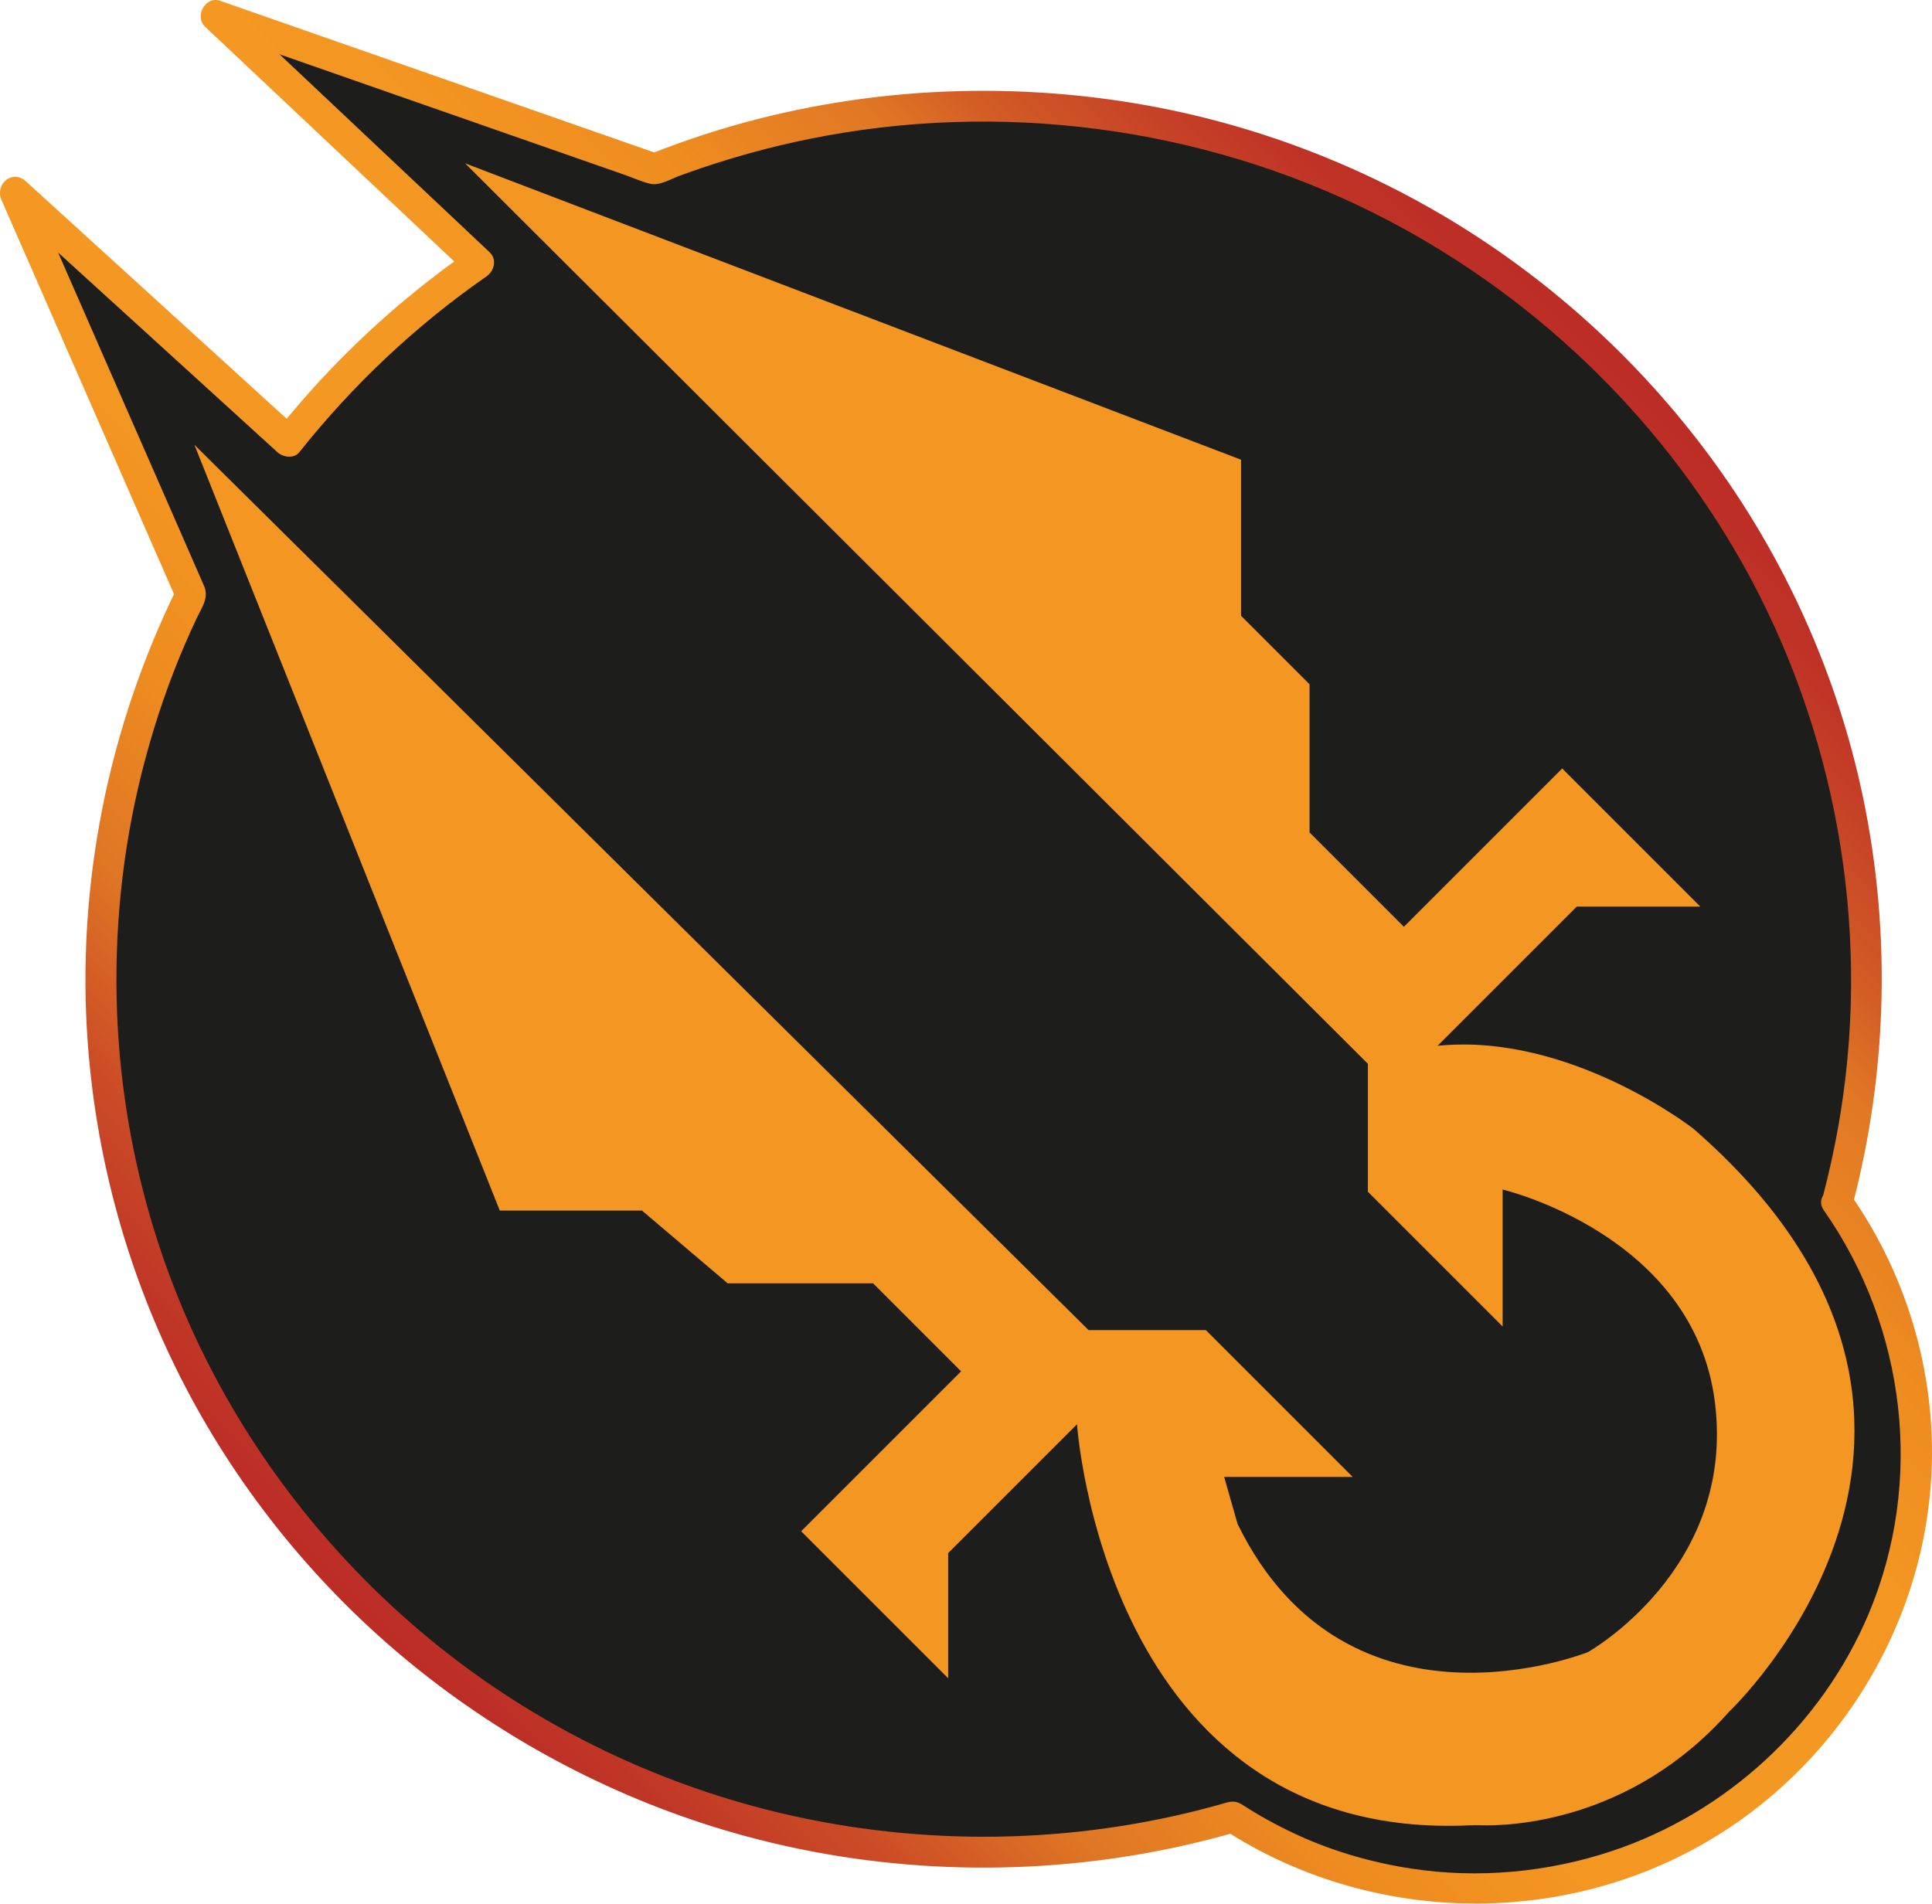
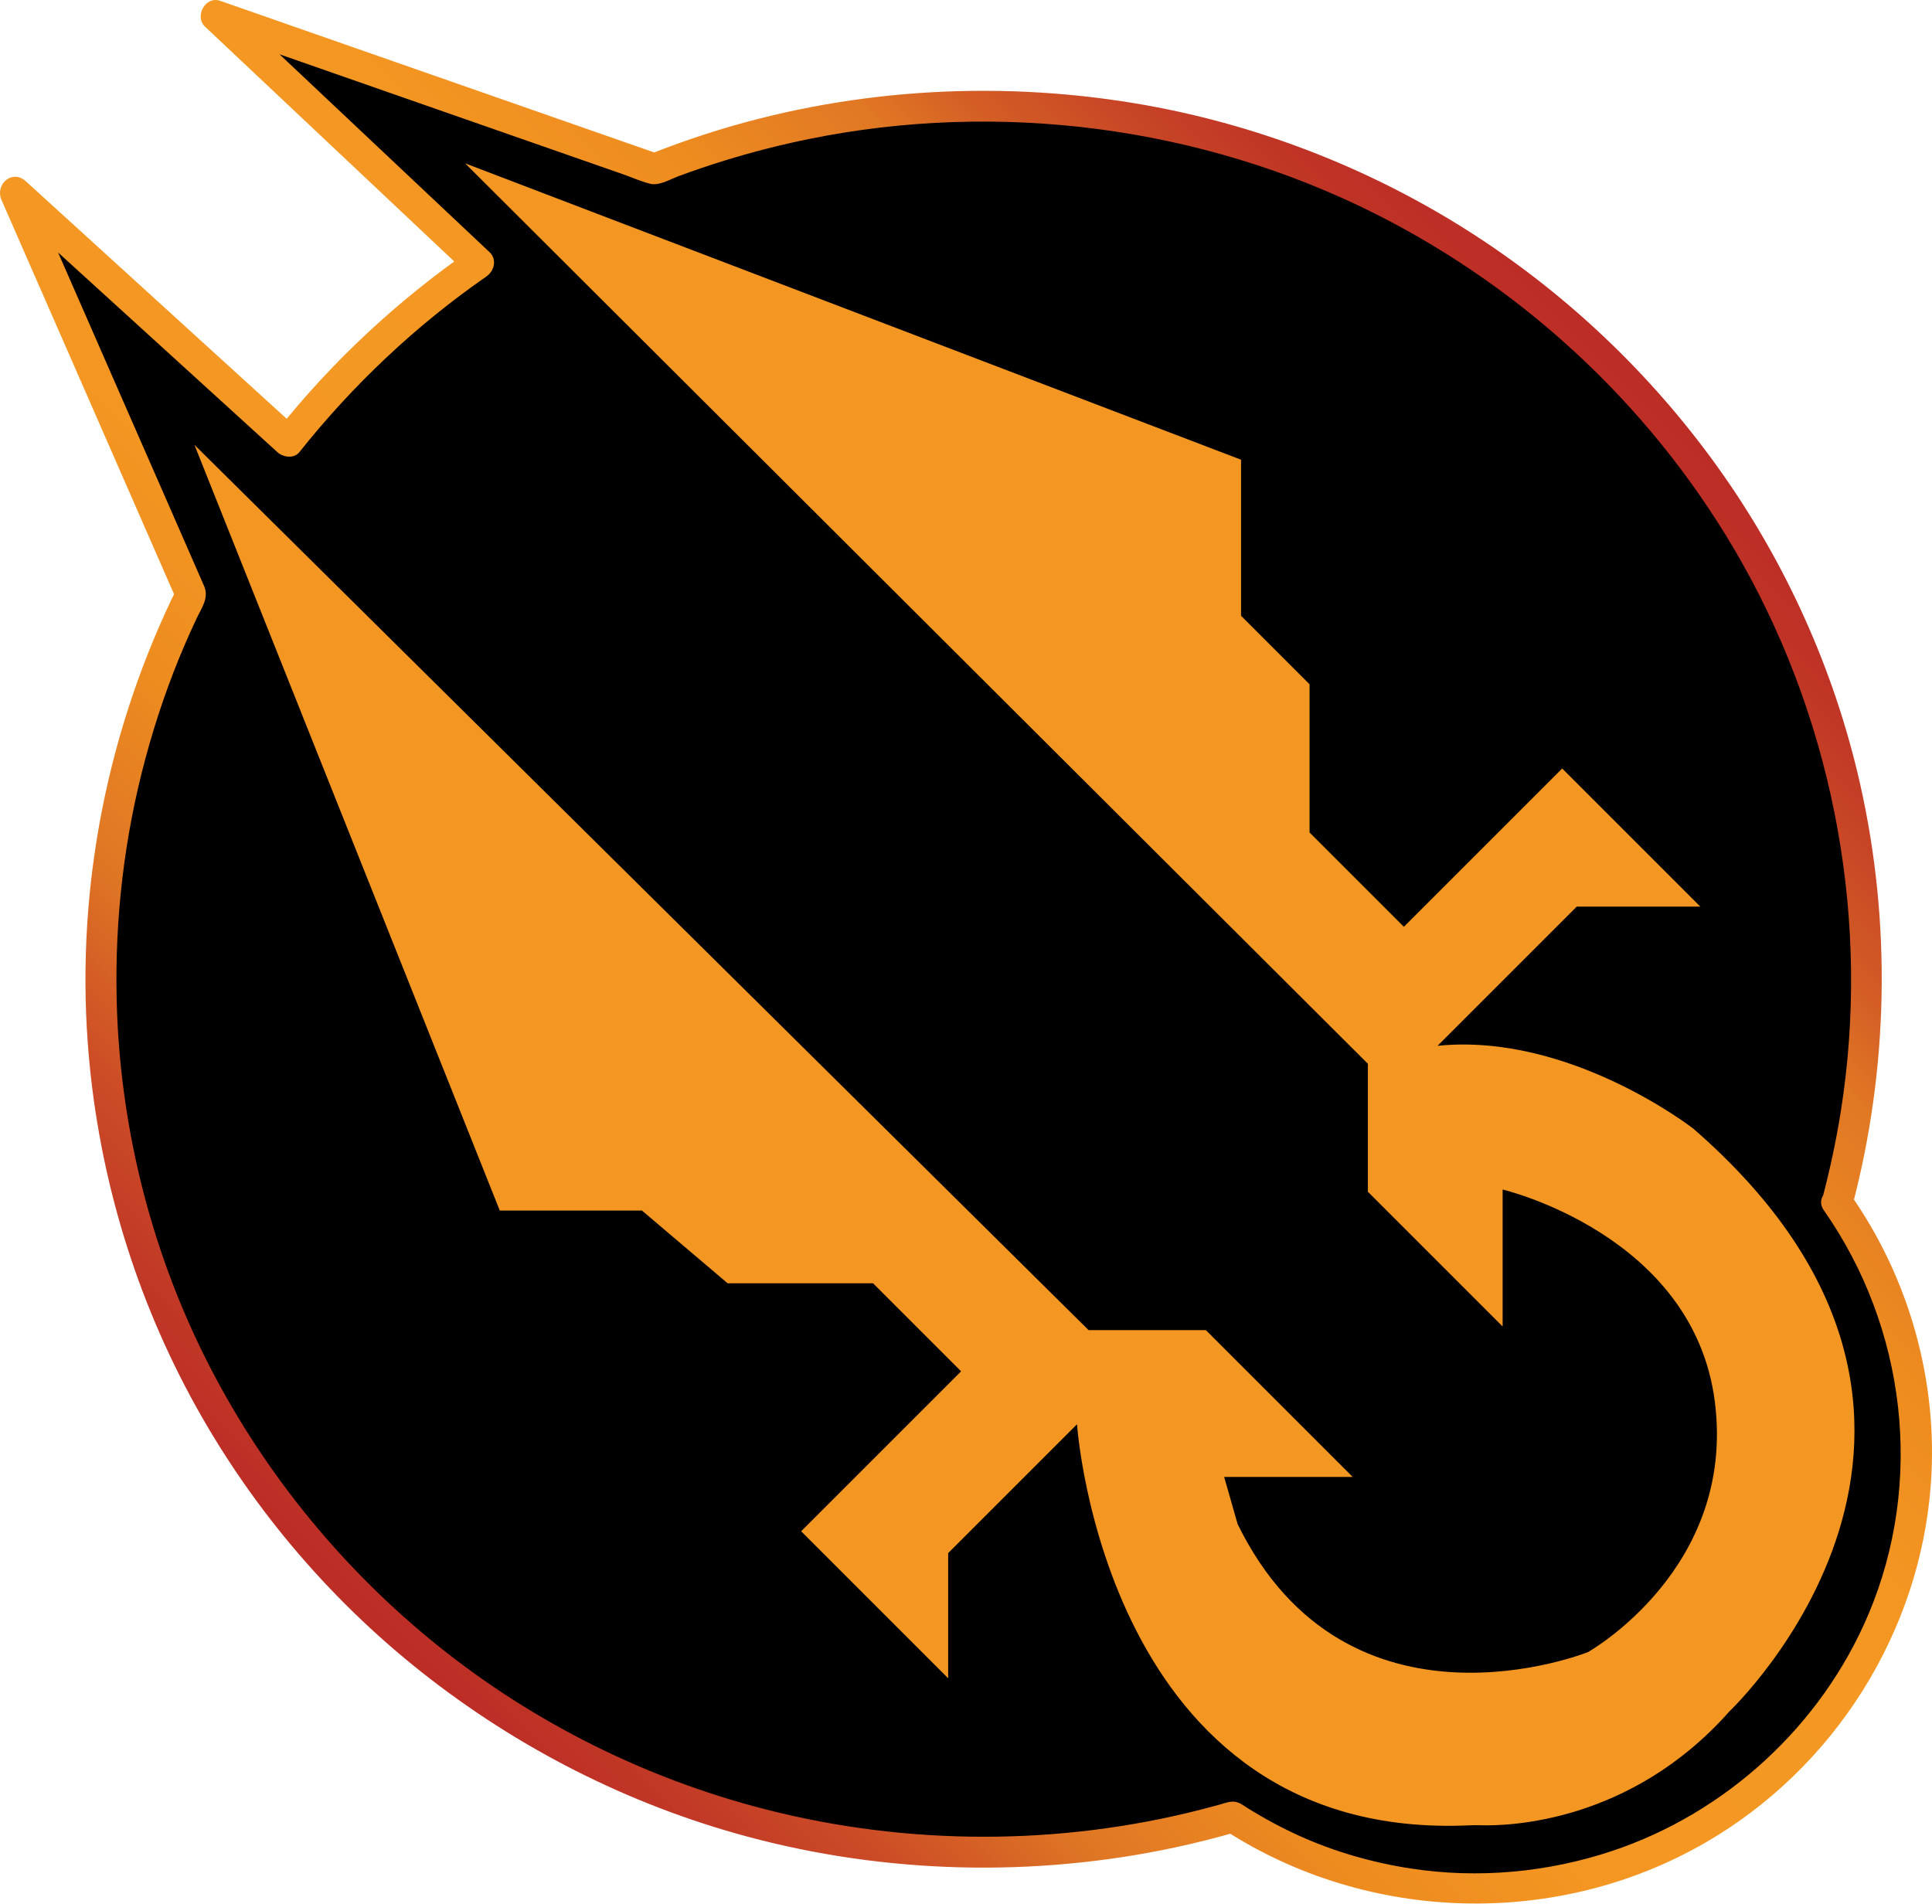
<svg xmlns="http://www.w3.org/2000/svg" id="Ebene_1" data-name="Ebene 1" viewBox="0 0 935.532 921.835" version="1.1" width="935.532" height="921.835">
  <defs id="defs16">
    <style id="style1">
      .cls-1 {
        fill: #f49622;
      }

      .cls-1, .cls-2, .cls-3 {
        stroke-width: 0px;
      }

      .cls-2 {
-         fill: #1d1d1b;
+         fill: #000000;
      }

      .cls-3 {
        fill: url(#Mythic);
      }
    </style>
    <linearGradient id="Mythic" x1="154.77" y1="754.57" x2="756.7" y2="152.64" gradientUnits="userSpaceOnUse">
      <stop offset="0" stop-color="#bc2d26" id="stop1" />
      <stop offset=".04" stop-color="#c03726" id="stop2" />
      <stop offset=".11" stop-color="#cd4d26" id="stop3" />
      <stop offset=".19" stop-color="#de7524" id="stop4" />
      <stop offset=".21" stop-color="#e27a24" id="stop5" />
      <stop offset=".29" stop-color="#ee8c1f" id="stop6" />
      <stop offset=".38" stop-color="#f49622" id="stop7" />
      <stop offset=".5" stop-color="#f49824" id="stop8" />
      <stop offset=".62" stop-color="#f49622" id="stop9" />
      <stop offset=".71" stop-color="#ee8c1f" id="stop10" />
      <stop offset=".79" stop-color="#e27a24" id="stop11" />
      <stop offset=".8" stop-color="#e17924" id="stop12" />
      <stop offset=".85" stop-color="#d35d25" id="stop13" />
      <stop offset=".91" stop-color="#c74426" id="stop14" />
      <stop offset=".96" stop-color="#bf3326" id="stop15" />
      <stop offset="1" stop-color="#bc2d26" id="stop16" />
    </linearGradient>
  </defs>
  <g id="g17" transform="translate(-0.01310113,0.01046519)">
    <path class="cls-2" d="m 889.65,582.37 c 9.21,-34.53 14.13,-70.79 14.13,-108.18 C 903.78,240.69 712.4,51.4 476.33,51.4 419.98,51.4 366.18,62.19 316.92,81.79 L 104.61,7.62 231.73,127.41 c -34.86,24.1 -65.91,53.2 -92.1,86.26 L 7.22,93.11 92.49,287.92 c -27.93,56.2 -43.62,119.42 -43.62,186.27 0,233.5 191.38,422.79 427.45,422.79 41.88,0 82.35,-5.96 120.59,-17.07 33.69,21.95 74.03,34.73 117.39,34.73 118.04,0 213.73,-94.64 213.73,-211.39 0,-44.95 -14.2,-86.62 -38.39,-120.88 z" id="path16" />
    <path class="cls-3" d="M 896.88,584.36 C 914.53,517.61 915.93,446.93 900.72,379.57 888.24,324.31 864.41,271.55 831.33,225.58 798.53,179.99 757.1,140.92 709.58,110.95 661.08,80.37 606.38,59.48 549.82,50.06 480.5,38.51 408.55,43.33 341.61,64.95 c -9,2.91 -17.9,6.13 -26.69,9.6 h 3.99 C 294.96,66.18 271.01,57.82 247.06,49.45 208.93,36.13 170.8,22.81 132.68,9.49 123.99,6.45 115.3,3.42 106.61,0.38 c -7.14,-2.49 -12.59,7.55 -7.3,12.54 14.29,13.47 28.58,26.94 42.88,40.4 l 68.43,64.48 c 5.27,4.97 10.55,9.94 15.82,14.91 l 1.52,-11.78 c -35.27,24.49 -66.88,53.82 -93.62,87.43 h 10.61 C 130.03,194.77 115.1,181.18 100.18,167.59 76.41,145.94 52.63,124.3 28.86,102.65 23.42,97.7 17.98,92.75 12.54,87.79 5.93,81.77 -2.57,89.26 0.76,96.88 c 9.61,21.95 19.22,43.91 28.83,65.86 l 45.92,104.93 c 3.51,8.01 7.01,16.02 10.52,24.03 v -7.57 C 52.31,352.34 36.98,428.85 42.49,504.8 c 4.34,59.86 21.26,118.43 49.67,171.3 27.67,51.49 66.08,97.3 111.9,133.58 46.51,36.84 100.21,64.19 157.53,79.65 67.56,18.23 139.4,19.93 207.8,5.25 9.93,-2.13 19.78,-4.64 29.54,-7.45 l -5.78,-0.76 c 69.48,44.88 160.78,47.42 232.45,6.09 62.53,-36.06 104.22,-101.91 109.4,-173.95 3.56,-49.49 -10.43,-99.34 -38.86,-139.94 -5.5,-7.85 -18.51,-0.36 -12.95,7.57 39.81,56.85 48.7,131.41 21.6,195.56 -22.72,53.8 -68.89,96.28 -124.27,114.71 -31.16,10.37 -64.89,13.46 -97.38,8.45 -18.58,-2.86 -36.94,-8.11 -54.07,-15.88 -8.57,-3.89 -16.88,-8.35 -24.87,-13.33 -2,-1.25 -3.87,-2.79 -6.27,-3.11 -2.4,-0.32 -5.02,0.72 -7.41,1.39 -5.04,1.4 -10.1,2.72 -15.18,3.93 -68.97,16.52 -141.98,15.4 -210.42,-3.17 C 307.71,859.17 253.78,831.45 208.04,793.71 162.8,756.39 125.57,709.89 99.36,657.41 72.51,603.65 57.88,544.02 56.5,483.97 c -0.9,-39.42 3.73,-78.8 13.99,-116.88 5.04,-18.73 11.35,-37.18 19.03,-55 1.83,-4.24 3.73,-8.45 5.7,-12.62 2.4,-5.09 5.95,-9.67 3.77,-15.35 -0.21,-0.54 -0.47,-1.07 -0.7,-1.6 C 85.43,253 72.47,223.53 59.56,194.04 45.13,161.07 30.7,128.1 16.27,95.13 15.42,93.19 14.57,91.25 13.72,89.31 L 1.94,98.4 c 14.92,13.59 29.85,27.18 44.77,40.77 23.77,21.65 47.55,43.29 71.32,64.94 5.44,4.95 10.88,9.9 16.32,14.86 2.74,2.49 7.99,3.29 10.61,0 25.91,-32.58 56.38,-61.34 90.58,-85.09 3.82,-2.65 5.27,-8.25 1.52,-11.78 C 222.77,108.63 208.48,95.16 194.18,81.7 171.37,60.21 148.56,38.71 125.75,17.22 120.48,12.25 115.2,7.28 109.93,2.31 l -7.3,12.54 c 42.41,14.81 84.82,29.63 127.23,44.44 24.01,8.39 48.02,16.78 72.04,25.16 4.26,1.49 8.6,3.48 12.99,4.54 4.39,1.06 9.83,-2.26 13.95,-3.78 7.22,-2.67 14.52,-5.14 21.87,-7.41 13.43,-4.15 27.06,-7.64 40.83,-10.45 92.17,-18.81 190.18,-6.14 274.27,36.09 74.51,37.42 137.11,96.76 177.97,169.48 44.98,80.07 62.04,174.84 47.56,265.59 -2.25,14.1 -5.25,28.06 -8.89,41.86 -2.47,9.34 11.99,13.33 14.46,3.99 z" id="path17" style="fill:url(#Mythic)" />
  </g>
  <path class="cls-1" d="m 94.147,215.41 147.87,370.84 h 68.85 l 41.47,35.21 h 70.41 l 42.64,42.64 -77.45,77.45 71.2,71.2 v -60.63 l 62.39,-62.39 c 0,0 13.42,202.08 189.79,194.25 1.93,-0.09 3.86,-0.11 5.79,-0.05 12.66,0.39 72.32,-0.89 120.31,-55.14 0,0 147.25,-138.93 -17.42,-282.18 0,0 -59.74,-46.68 -123.89,-40.15 l 67.42,-67.42 h 59.81 l -66.88,-66.88 -76.66,76.66 -45.67,-45.67 v -71.77 l -33.17,-33.17 v -75.58 l -375.73,-143.53 437.14,436.06 v 61.98 l 65.25,65.25 v -66.33 c 0,0 92.43,21.75 102.76,102.76 10.33,81.01 -61.44,121.25 -61.44,121.25 0,0 -116.35,46.76 -169.64,-61.98 l -6.52,-22.84 h 62.24 l -71.11,-71.11 h -56.78 z" id="path18" />
</svg>
